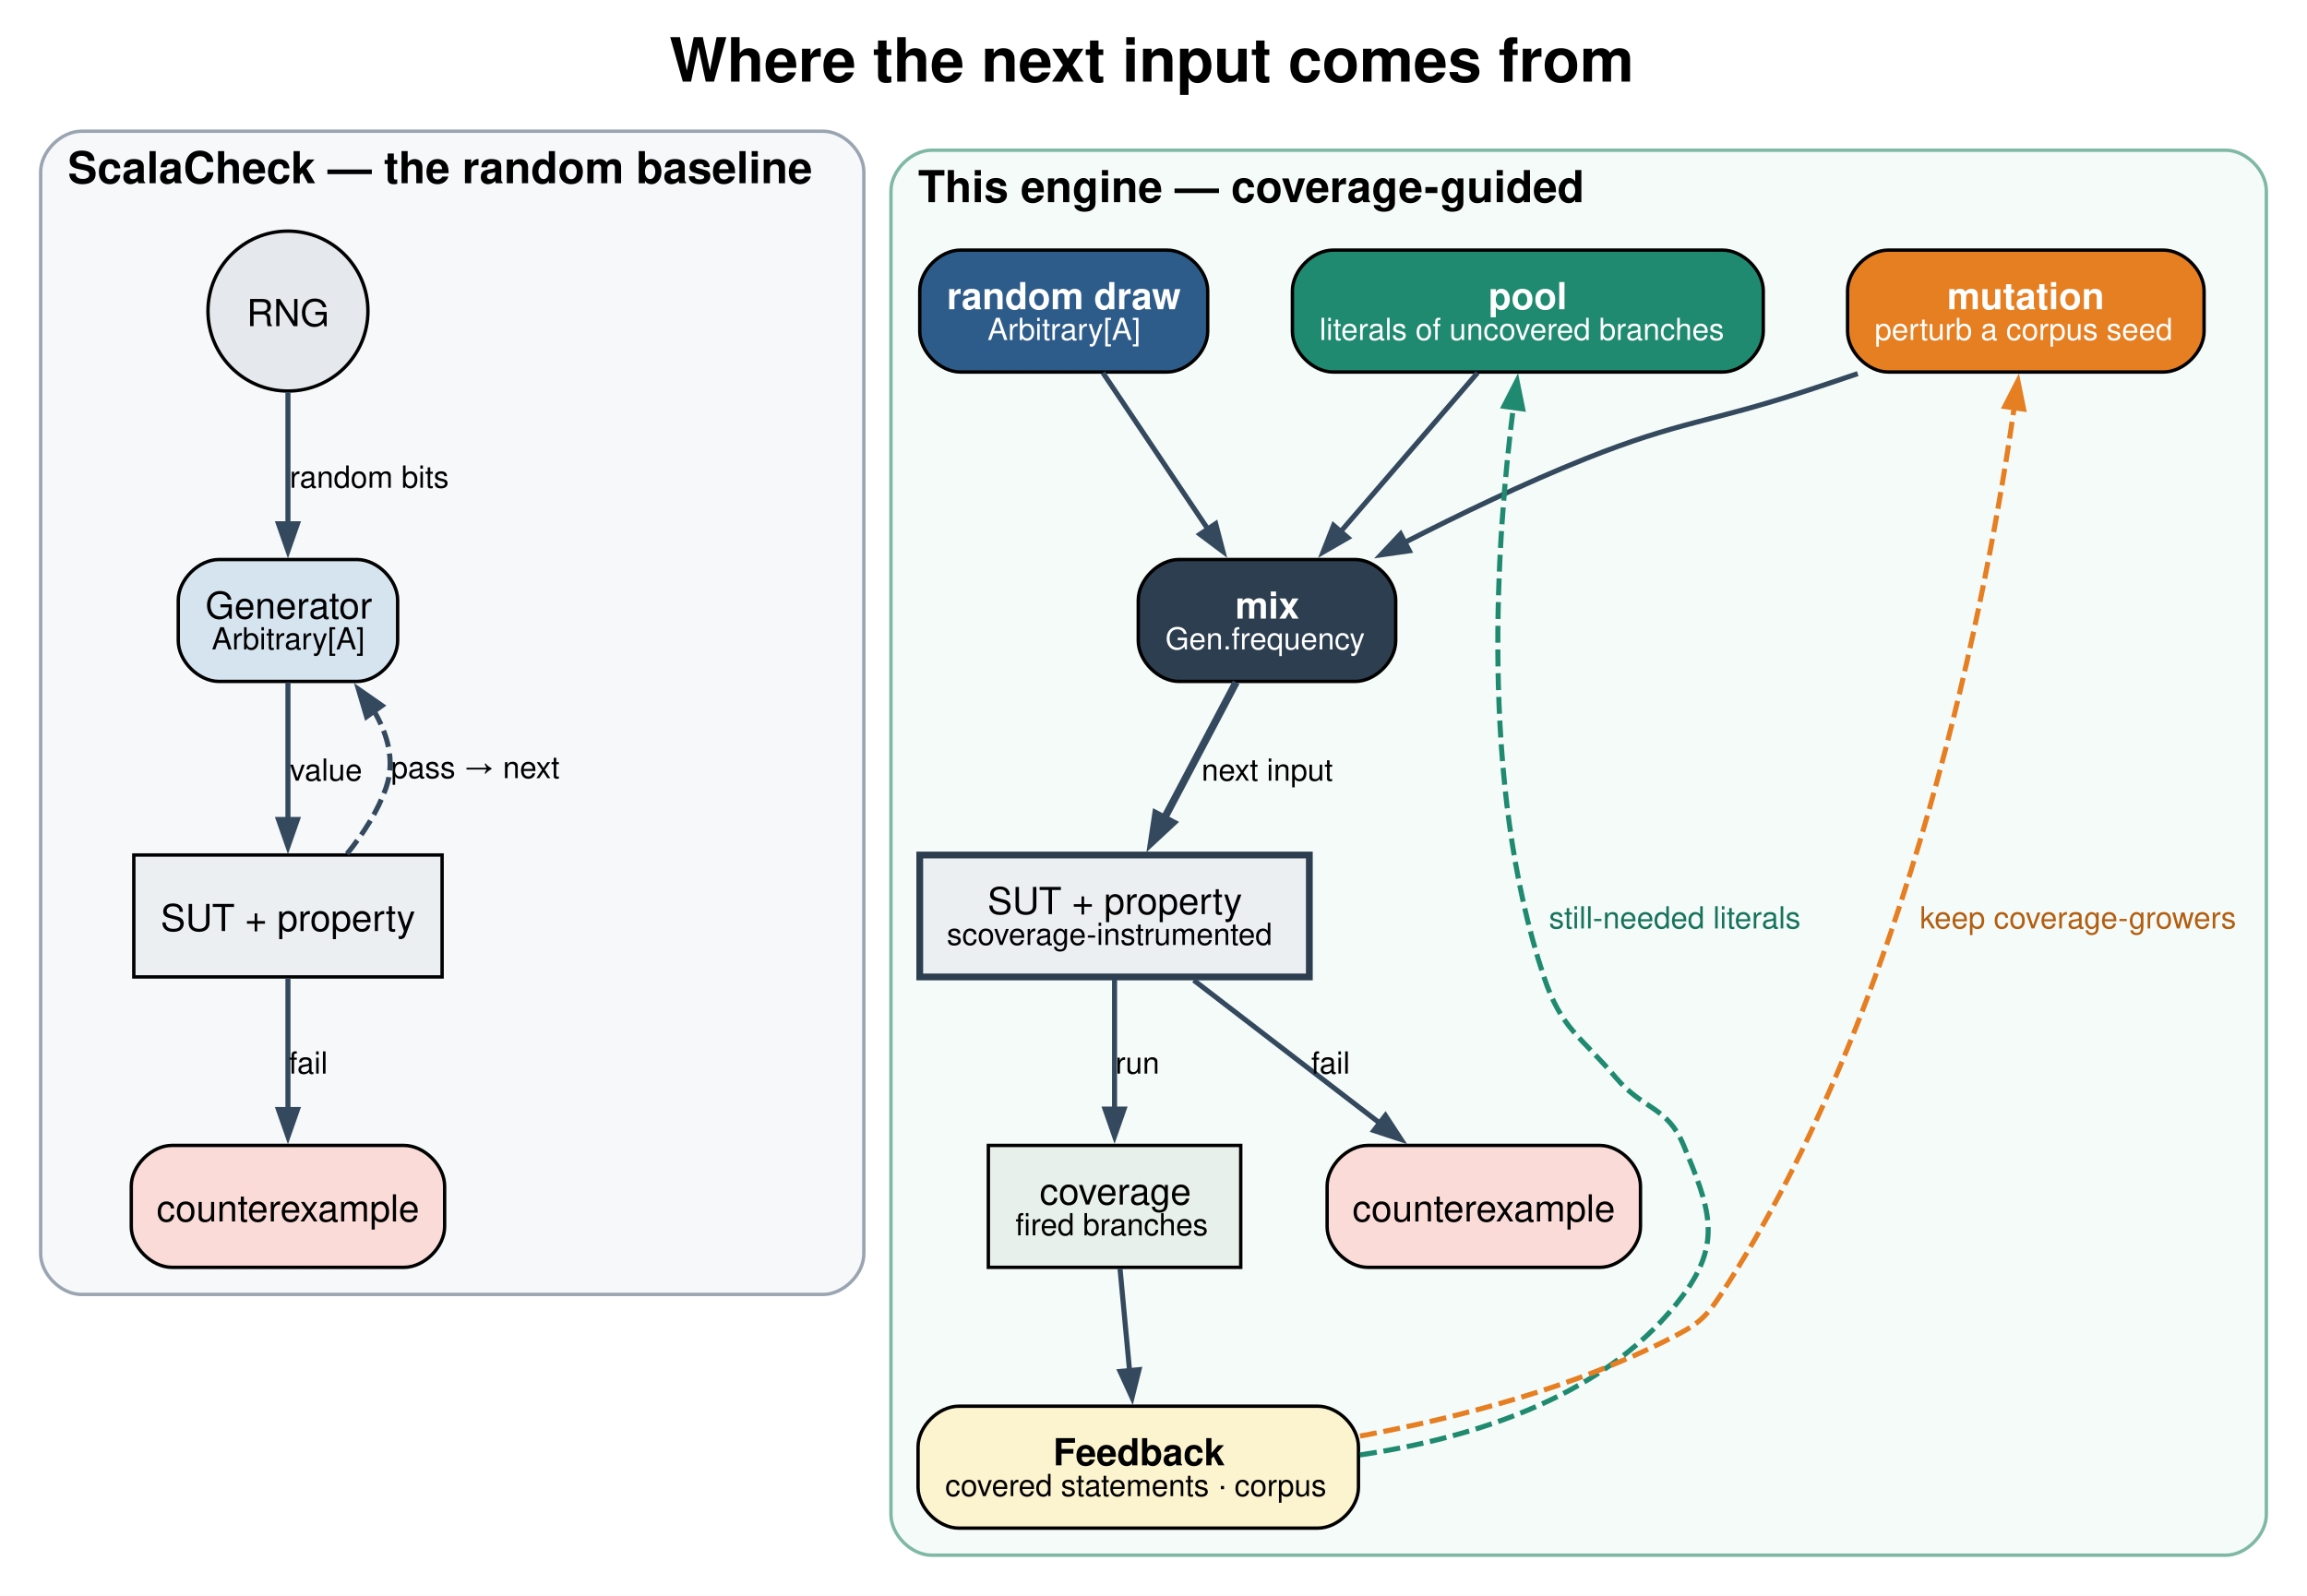
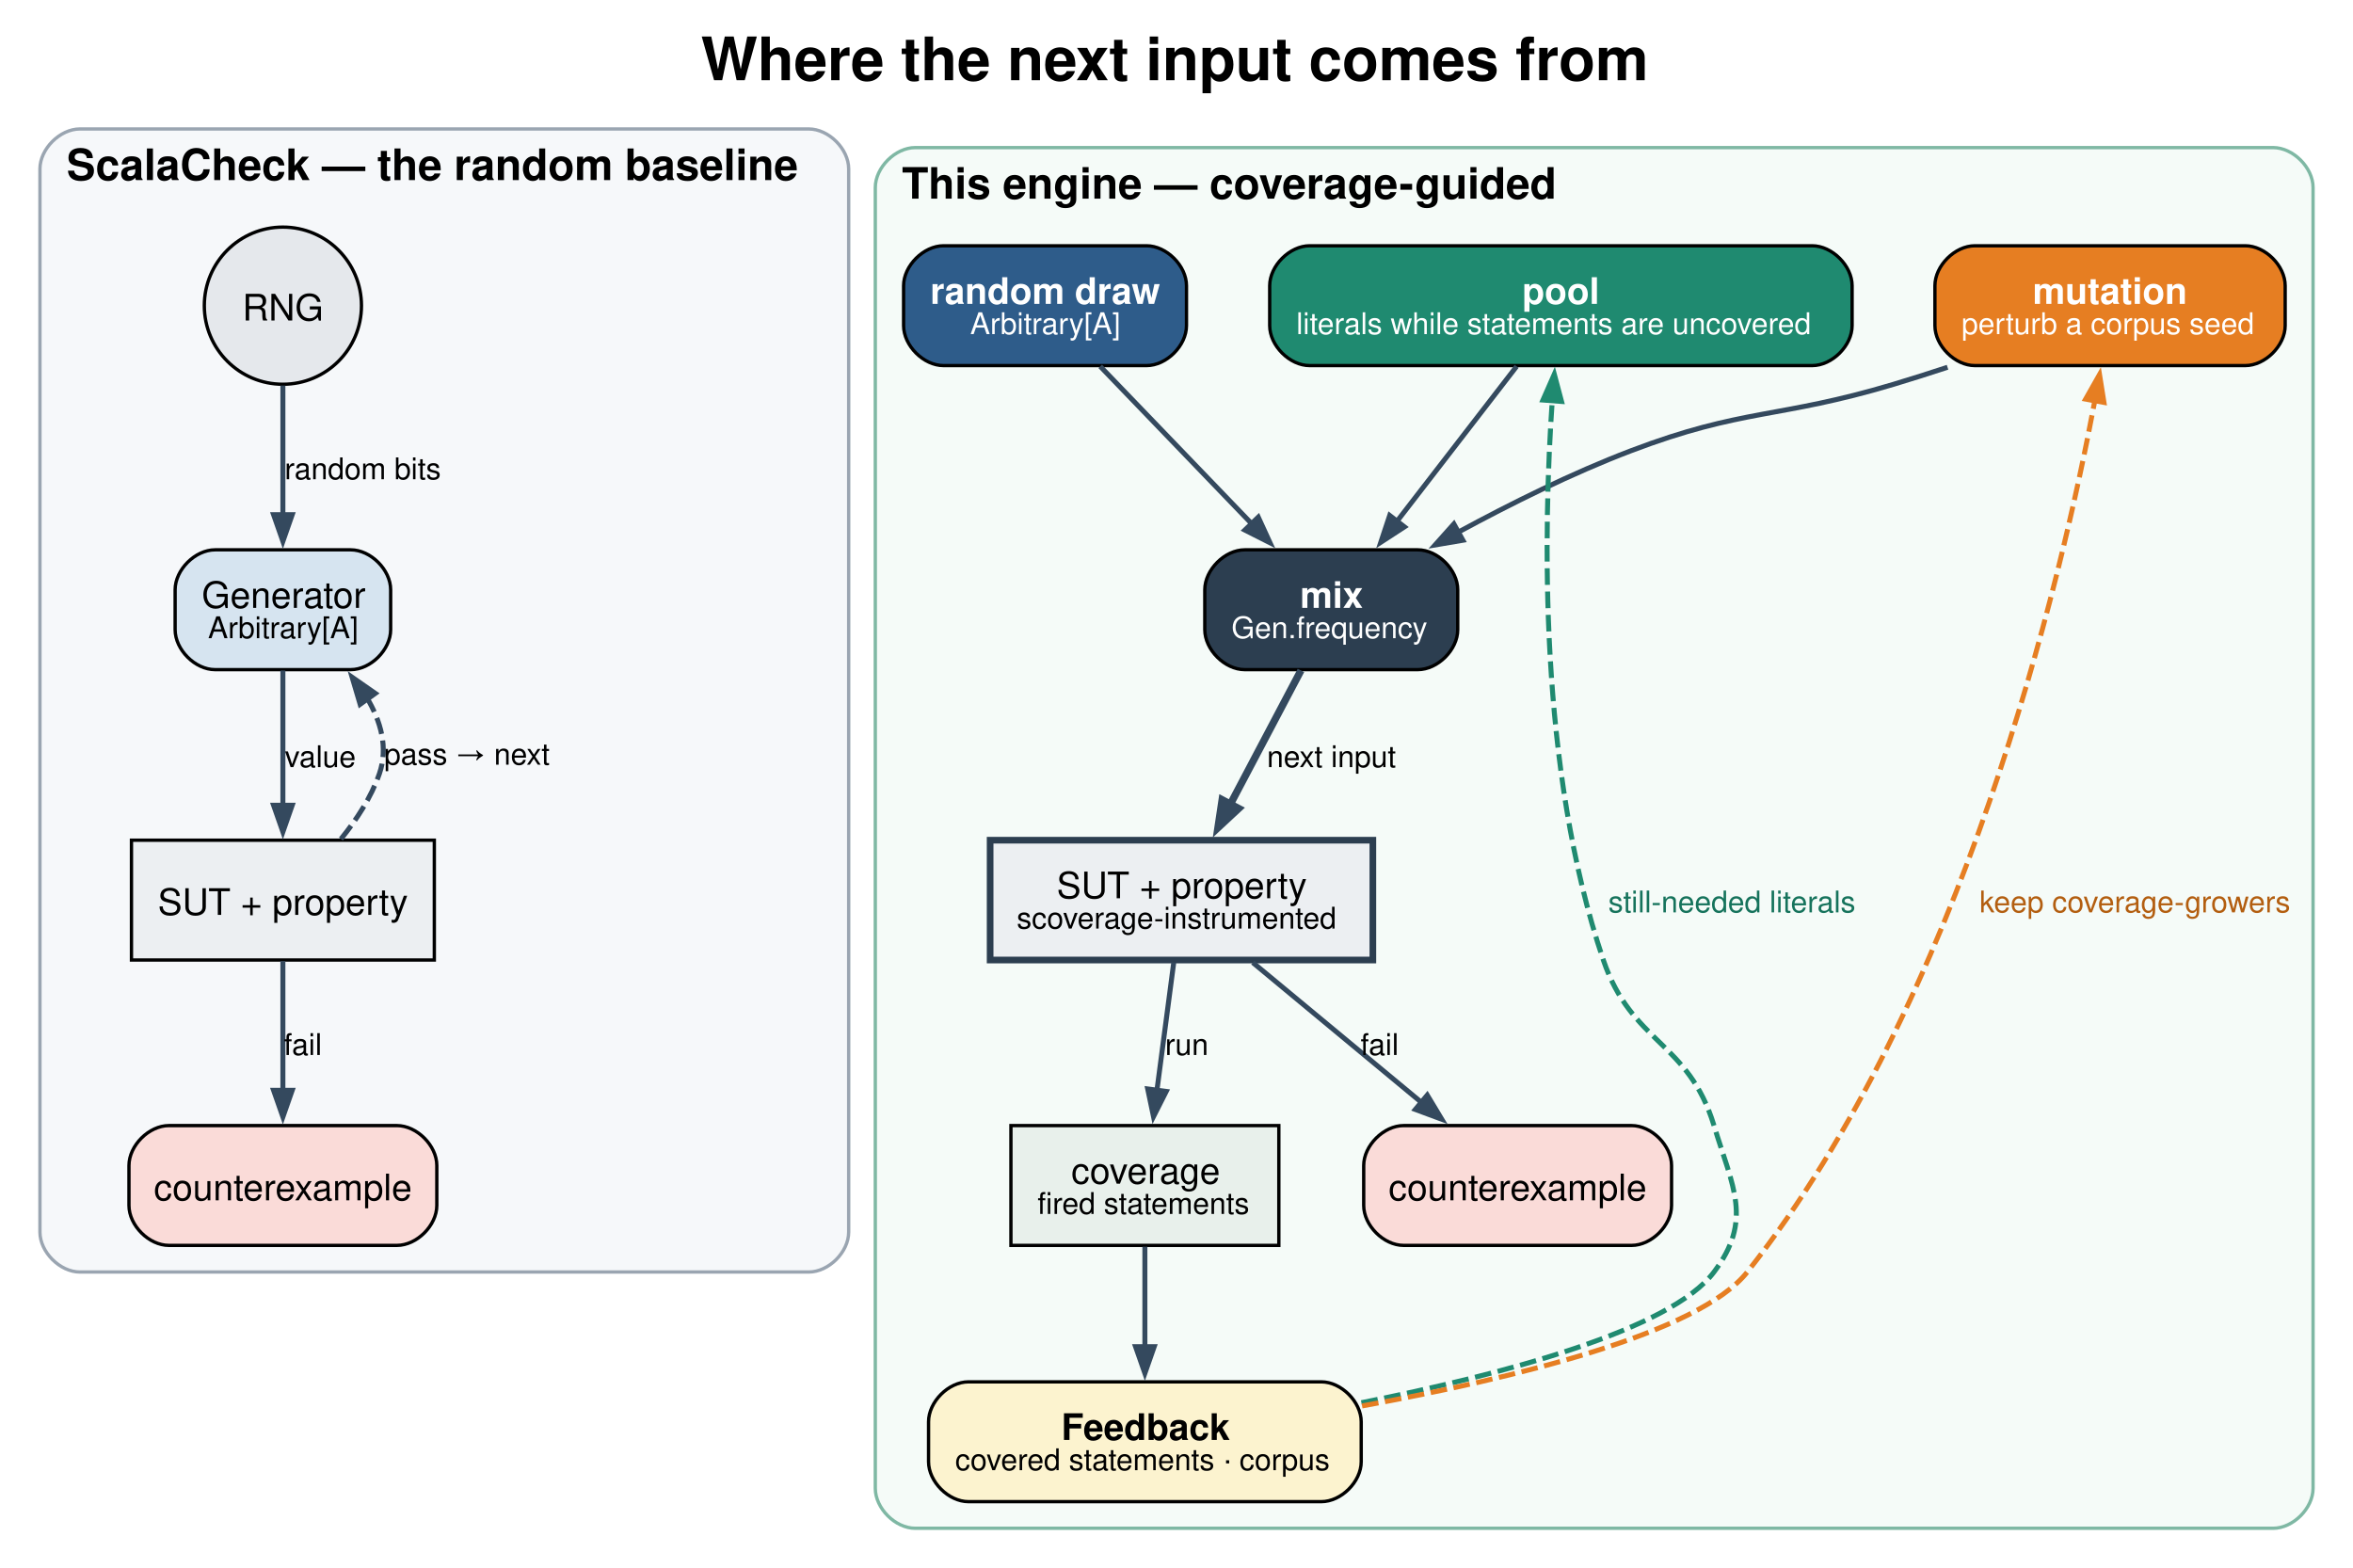
- <svg xmlns="http://www.w3.org/2000/svg" width="681pt" height="471pt" viewBox="0.00 0.00 681.00 471.00">
+ <svg xmlns="http://www.w3.org/2000/svg" width="707pt" height="471pt" viewBox="0.00 0.00 707.00 471.00">
  <g id="graph0" class="graph" transform="scale(1 1) rotate(0) translate(4 467.21)">
-     <polygon fill="white" stroke="none" points="-4,4 -4,-467.21 677,-467.21 677,4 -4,4" />
-     <text xml:space="preserve" text-anchor="start" x="193.62" y="-443.11" font-family="Helvetica,sans-Serif" font-weight="bold" font-size="18.00">Where the next input comes from</text>
+     <polygon fill="white" stroke="none" points="-4,4 -4,-467.21 703,-467.21 703,4 -4,4" />
+     <text xml:space="preserve" text-anchor="start" x="206.62" y="-443.11" font-family="Helvetica,sans-Serif" font-weight="bold" font-size="18.00">Where the next input comes from</text>
    <g id="clust1" class="cluster">
      <path fill="#f6f8fa" stroke="#9aa5b1" d="M20,-85C20,-85 239,-85 239,-85 245,-85 251,-91 251,-97 251,-97 251,-416.46 251,-416.46 251,-422.46 245,-428.46 239,-428.46 239,-428.46 20,-428.46 20,-428.46 14,-428.46 8,-422.46 8,-416.46 8,-416.46 8,-97 8,-97 8,-91 14,-85 20,-85" />
      <text xml:space="preserve" text-anchor="start" x="16" y="-413.11" font-family="Helvetica,sans-Serif" font-weight="bold" font-size="13.00">ScalaCheck — the random baseline</text>
    </g>
    <g id="clust2" class="cluster">
-       <path fill="#f5fbf8" stroke="#7fb8a4" d="M271,-8C271,-8 653,-8 653,-8 659,-8 665,-14 665,-20 665,-20 665,-410.86 665,-410.86 665,-416.86 659,-422.86 653,-422.86 653,-422.86 271,-422.86 271,-422.86 265,-422.86 259,-416.86 259,-410.86 259,-410.86 259,-20 259,-20 259,-14 265,-8 271,-8" />
+       <path fill="#f5fbf8" stroke="#7fb8a4" d="M271,-8C271,-8 679,-8 679,-8 685,-8 691,-14 691,-20 691,-20 691,-410.86 691,-410.86 691,-416.86 685,-422.86 679,-422.86 679,-422.86 271,-422.86 271,-422.86 265,-422.86 259,-416.86 259,-410.86 259,-410.86 259,-20 259,-20 259,-14 265,-8 271,-8" />
      <text xml:space="preserve" text-anchor="start" x="267" y="-407.51" font-family="Helvetica,sans-Serif" font-weight="bold" font-size="13.00">This engine — coverage-guided</text>
    </g>
    <g id="node1" class="node">
      <ellipse fill="#e5e8ec" stroke="black" cx="81" cy="-375.36" rx="23.61" ry="23.61" />
      <text xml:space="preserve" text-anchor="middle" x="81" y="-370.91" font-family="Helvetica,sans-Serif" font-size="11.00">RNG</text>
    </g>
    <g id="node2" class="node">
      <path fill="#d6e4f0" stroke="black" d="M101.38,-302C101.38,-302 60.62,-302 60.62,-302 54.62,-302 48.62,-296 48.62,-290 48.62,-290 48.62,-278 48.62,-278 48.62,-272 54.62,-266 60.62,-266 60.62,-266 101.38,-266 101.38,-266 107.38,-266 113.38,-272 113.38,-278 113.38,-278 113.38,-290 113.38,-290 113.38,-296 107.38,-302 101.38,-302" />
      <text xml:space="preserve" text-anchor="start" x="56.62" y="-284.55" font-family="Helvetica,sans-Serif" font-size="11.00">Generator</text>
      <text xml:space="preserve" text-anchor="start" x="58.5" y="-275.45" font-family="Helvetica,sans-Serif" font-size="9.00">Arbitrary[A]</text>
    </g>
    <g id="edge1" class="edge">
      <path fill="none" stroke="#34495e" stroke-width="1.5" d="M81,-351.35C81,-339.51 81,-324.99 81,-312.56" />
      <polygon fill="#34495e" stroke="#34495e" stroke-width="1.5" points="83.8,-312.56 81,-304.56 78.2,-312.56 83.8,-312.56" />
      <text xml:space="preserve" text-anchor="middle" x="105" y="-323.2" font-family="Helvetica,sans-Serif" font-size="9.00">random bits</text>
    </g>
    <g id="node3" class="node">
      <polygon fill="#eceff2" stroke="black" points="126.5,-214.75 35.5,-214.75 35.5,-178.75 126.5,-178.75 126.5,-214.75" />
      <text xml:space="preserve" text-anchor="middle" x="81" y="-192.3" font-family="Helvetica,sans-Serif" font-size="11.00">SUT + property</text>
    </g>
    <g id="edge2" class="edge">
      <path fill="none" stroke="#34495e" stroke-width="1.5" d="M81,-265.75C81,-254.08 81,-238.42 81,-225.07" />
      <polygon fill="#34495e" stroke="#34495e" stroke-width="1.5" points="83.8,-225.25 81,-217.25 78.2,-225.25 83.8,-225.25" />
      <text xml:space="preserve" text-anchor="middle" x="92.25" y="-236.7" font-family="Helvetica,sans-Serif" font-size="9.00">value</text>
    </g>
    <g id="edge4" class="edge">
      <path fill="none" stroke="#34495e" stroke-width="1.5" stroke-dasharray="5,2" d="M98.44,-215.11C103.12,-220.88 107.55,-227.65 110,-234.75 112.7,-242.59 110.43,-250.52 106.19,-257.64" />
      <polygon fill="#34495e" stroke="#34495e" stroke-width="1.5" points="104.21,-255.59 101.8,-263.72 108.76,-258.87 104.21,-255.59" />
      <text xml:space="preserve" text-anchor="middle" x="136.3" y="-237.45" font-family="Helvetica,sans-Serif" font-size="9.00">pass → next</text>
    </g>
    <g id="node4" class="node">
      <path fill="#fadbd8" stroke="black" d="M115.25,-129C115.25,-129 46.75,-129 46.75,-129 40.75,-129 34.75,-123 34.75,-117 34.75,-117 34.75,-105 34.75,-105 34.75,-99 40.75,-93 46.75,-93 46.75,-93 115.25,-93 115.25,-93 121.25,-93 127.25,-99 127.25,-105 127.25,-105 127.25,-117 127.25,-117 127.25,-123 121.25,-129 115.25,-129" />
      <text xml:space="preserve" text-anchor="middle" x="81" y="-106.55" font-family="Helvetica,sans-Serif" font-size="11.00">counterexample</text>
    </g>
    <g id="edge3" class="edge">
      <path fill="none" stroke="#34495e" stroke-width="1.5" d="M81,-178.4C81,-167.17 81,-152.31 81,-139.49" />
      <polygon fill="#34495e" stroke="#34495e" stroke-width="1.5" points="83.8,-139.6 81,-131.6 78.2,-139.6 83.8,-139.6" />
      <text xml:space="preserve" text-anchor="middle" x="87" y="-150.2" font-family="Helvetica,sans-Serif" font-size="9.00">fail</text>
    </g>
    <g id="node5" class="node">
      <path fill="#2e5c8a" stroke="black" d="M340.5,-393.36C340.5,-393.36 279.5,-393.36 279.5,-393.36 273.5,-393.36 267.5,-387.36 267.5,-381.36 267.5,-381.36 267.5,-369.36 267.5,-369.36 267.5,-363.36 273.5,-357.36 279.5,-357.36 279.5,-357.36 340.5,-357.36 340.5,-357.36 346.5,-357.36 352.5,-363.36 352.5,-369.36 352.5,-369.36 352.5,-381.36 352.5,-381.36 352.5,-387.36 346.5,-393.36 340.5,-393.36" />
      <text xml:space="preserve" text-anchor="start" x="275.5" y="-375.91" font-family="Helvetica,sans-Serif" font-weight="bold" font-size="11.00" fill="white">random draw</text>
      <text xml:space="preserve" text-anchor="start" x="287.5" y="-366.81" font-family="Helvetica,sans-Serif" font-size="9.00" fill="white">Arbitrary[A]</text>
    </g>
    <g id="node8" class="node">
-       <path fill="#2c3e50" stroke="black" d="M396,-302C396,-302 344,-302 344,-302 338,-302 332,-296 332,-290 332,-290 332,-278 332,-278 332,-272 338,-266 344,-266 344,-266 396,-266 396,-266 402,-266 408,-272 408,-278 408,-278 408,-290 408,-290 408,-296 402,-302 396,-302" />
-       <text xml:space="preserve" text-anchor="start" x="360.62" y="-284.55" font-family="Helvetica,sans-Serif" font-weight="bold" font-size="11.00" fill="white">mix</text>
-       <text xml:space="preserve" text-anchor="start" x="340" y="-275.45" font-family="Helvetica,sans-Serif" font-size="9.00" fill="white">Gen.frequency</text>
+       <path fill="#2c3e50" stroke="black" d="M422,-302C422,-302 370,-302 370,-302 364,-302 358,-296 358,-290 358,-290 358,-278 358,-278 358,-272 364,-266 370,-266 370,-266 422,-266 422,-266 428,-266 434,-272 434,-278 434,-278 434,-290 434,-290 434,-296 428,-302 422,-302" />
+       <text xml:space="preserve" text-anchor="start" x="386.62" y="-284.55" font-family="Helvetica,sans-Serif" font-weight="bold" font-size="11.00" fill="white">mix</text>
+       <text xml:space="preserve" text-anchor="start" x="366" y="-275.45" font-family="Helvetica,sans-Serif" font-size="9.00" fill="white">Gen.frequency</text>
    </g>
    <g id="edge5" class="edge">
-       <path fill="none" stroke="#34495e" stroke-width="1.5" d="M321.57,-357.13C330.39,-343.99 342.69,-325.67 352.69,-310.78" />
-       <polygon fill="#34495e" stroke="#34495e" stroke-width="1.5" points="354.86,-312.57 357,-304.37 350.21,-309.45 354.86,-312.57" />
+       <path fill="none" stroke="#34495e" stroke-width="1.5" d="M326.58,-357.13C339.58,-343.62 357.85,-324.64 372.38,-309.54" />
+       <polygon fill="#34495e" stroke="#34495e" stroke-width="1.5" points="374.07,-311.82 377.6,-304.12 370.04,-307.94 374.07,-311.82" />
    </g>
    <g id="node6" class="node">
-       <path fill="#1f8a70" stroke="black" d="M504.5,-393.36C504.5,-393.36 389.5,-393.36 389.5,-393.36 383.5,-393.36 377.5,-387.36 377.5,-381.36 377.5,-381.36 377.5,-369.36 377.5,-369.36 377.5,-363.36 383.5,-357.36 389.5,-357.36 389.5,-357.36 504.5,-357.36 504.5,-357.36 510.5,-357.36 516.5,-363.36 516.5,-369.36 516.5,-369.36 516.5,-381.36 516.5,-381.36 516.5,-387.36 510.5,-393.36 504.5,-393.36" />
-       <text xml:space="preserve" text-anchor="start" x="435.38" y="-375.91" font-family="Helvetica,sans-Serif" font-weight="bold" font-size="11.00" fill="white">pool</text>
-       <text xml:space="preserve" text-anchor="start" x="385.5" y="-366.81" font-family="Helvetica,sans-Serif" font-size="9.00" fill="white">literals of uncovered branches</text>
+       <path fill="#1f8a70" stroke="black" d="M540.5,-393.36C540.5,-393.36 389.5,-393.36 389.5,-393.36 383.5,-393.36 377.5,-387.36 377.5,-381.36 377.5,-381.36 377.5,-369.36 377.5,-369.36 377.5,-363.36 383.5,-357.36 389.5,-357.36 389.5,-357.36 540.5,-357.36 540.5,-357.36 546.5,-357.36 552.5,-363.36 552.5,-369.36 552.5,-369.36 552.5,-381.36 552.5,-381.36 552.5,-387.36 546.5,-393.36 540.5,-393.36" />
+       <text xml:space="preserve" text-anchor="start" x="453.38" y="-375.91" font-family="Helvetica,sans-Serif" font-weight="bold" font-size="11.00" fill="white">pool</text>
+       <text xml:space="preserve" text-anchor="start" x="385.5" y="-366.81" font-family="Helvetica,sans-Serif" font-size="9.00" fill="white">literals while statements are uncovered</text>
    </g>
    <g id="edge6" class="edge">
-       <path fill="none" stroke="#34495e" stroke-width="1.5" d="M432.15,-357.13C420.62,-343.74 404.45,-324.98 391.5,-309.95" />
-       <polygon fill="#34495e" stroke="#34495e" stroke-width="1.5" points="393.89,-308.43 386.55,-304.2 389.65,-312.09 393.89,-308.43" />
+       <path fill="none" stroke="#34495e" stroke-width="1.5" d="M451.7,-357.13C441.45,-343.86 427.14,-325.33 415.59,-310.37" />
+       <polygon fill="#34495e" stroke="#34495e" stroke-width="1.5" points="417.99,-308.9 410.89,-304.28 413.56,-312.32 417.99,-308.9" />
    </g>
    <g id="node7" class="node">
-       <path fill="#e67e22" stroke="black" d="M634.62,-393.36C634.62,-393.36 553.38,-393.36 553.38,-393.36 547.38,-393.36 541.38,-387.36 541.38,-381.36 541.38,-381.36 541.38,-369.36 541.38,-369.36 541.38,-363.36 547.38,-357.36 553.38,-357.36 553.38,-357.36 634.62,-357.36 634.62,-357.36 640.62,-357.36 646.62,-363.36 646.62,-369.36 646.62,-369.36 646.62,-381.36 646.62,-381.36 646.62,-387.36 640.62,-393.36 634.62,-393.36" />
-       <text xml:space="preserve" text-anchor="start" x="570.75" y="-375.91" font-family="Helvetica,sans-Serif" font-weight="bold" font-size="11.00" fill="white">mutation</text>
-       <text xml:space="preserve" text-anchor="start" x="549.38" y="-366.81" font-family="Helvetica,sans-Serif" font-size="9.00" fill="white">perturb a corpus seed</text>
+       <path fill="#e67e22" stroke="black" d="M670.62,-393.36C670.62,-393.36 589.38,-393.36 589.38,-393.36 583.38,-393.36 577.38,-387.36 577.38,-381.36 577.38,-381.36 577.38,-369.36 577.38,-369.36 577.38,-363.36 583.38,-357.36 589.38,-357.36 589.38,-357.36 670.62,-357.36 670.62,-357.36 676.62,-357.36 682.62,-363.36 682.62,-369.36 682.62,-369.36 682.62,-381.36 682.62,-381.36 682.62,-387.36 676.62,-393.36 670.62,-393.36" />
+       <text xml:space="preserve" text-anchor="start" x="606.75" y="-375.91" font-family="Helvetica,sans-Serif" font-weight="bold" font-size="11.00" fill="white">mutation</text>
+       <text xml:space="preserve" text-anchor="start" x="585.38" y="-366.81" font-family="Helvetica,sans-Serif" font-size="9.00" fill="white">perturb a corpus seed</text>
    </g>
    <g id="edge7" class="edge">
-       <path fill="none" stroke="#34495e" stroke-width="1.5" d="M544.38,-356.89C539.19,-355.13 534,-353.39 529,-351.75 500.28,-342.34 492.07,-342.96 464,-331.75 446.01,-324.56 426.75,-315.28 410.37,-306.89" />
-       <polygon fill="#34495e" stroke="#34495e" stroke-width="1.5" points="412.01,-304.58 403.62,-303.38 409.43,-309.55 412.01,-304.58" />
+       <path fill="none" stroke="#34495e" stroke-width="1.5" d="M581.17,-356.86C575.74,-355.07 570.26,-353.33 565,-351.75 530.31,-341.35 519.85,-344.63 486,-331.75 468.39,-325.05 449.78,-315.79 434.08,-307.27" />
+       <polygon fill="#34495e" stroke="#34495e" stroke-width="1.5" points="435.55,-304.88 427.19,-303.46 432.84,-309.78 435.55,-304.88" />
    </g>
    <g id="node9" class="node">
-       <polygon fill="#eceff2" stroke="#2c3e50" stroke-width="2" points="382.5,-214.75 267.5,-214.75 267.5,-178.75 382.5,-178.75 382.5,-214.75" />
-       <text xml:space="preserve" text-anchor="start" x="287.5" y="-197.3" font-family="Helvetica,sans-Serif" font-size="11.00">SUT + property</text>
-       <text xml:space="preserve" text-anchor="start" x="275.5" y="-188.2" font-family="Helvetica,sans-Serif" font-size="9.00">scoverage-instrumented</text>
+       <polygon fill="#eceff2" stroke="#2c3e50" stroke-width="2" points="408.5,-214.75 293.5,-214.75 293.5,-178.75 408.5,-178.75 408.5,-214.75" />
+       <text xml:space="preserve" text-anchor="start" x="313.5" y="-197.3" font-family="Helvetica,sans-Serif" font-size="11.00">SUT + property</text>
+       <text xml:space="preserve" text-anchor="start" x="301.5" y="-188.2" font-family="Helvetica,sans-Serif" font-size="9.00">scoverage-instrumented</text>
    </g>
    <g id="edge8" class="edge">
-       <path fill="none" stroke="#34495e" stroke-width="2.2" d="M360.89,-265.75C354.75,-254.12 346.52,-238.52 339.49,-225.2" />
-       <polygon fill="#34495e" stroke="#34495e" stroke-width="2.2" points="342.17,-224.28 335.96,-218.51 337.22,-226.89 342.17,-224.28" />
-       <text xml:space="preserve" text-anchor="middle" x="370.07" y="-236.7" font-family="Helvetica,sans-Serif" font-size="9.00">next input</text>
+       <path fill="none" stroke="#34495e" stroke-width="2.2" d="M386.89,-265.75C380.75,-254.12 372.52,-238.52 365.49,-225.2" />
+       <polygon fill="#34495e" stroke="#34495e" stroke-width="2.2" points="368.17,-224.28 361.96,-218.51 363.22,-226.89 368.17,-224.28" />
+       <text xml:space="preserve" text-anchor="middle" x="396.07" y="-236.7" font-family="Helvetica,sans-Serif" font-size="9.00">next input</text>
    </g>
    <g id="node10" class="node">
-       <polygon fill="#e8f0eb" stroke="black" points="362.25,-129 287.75,-129 287.75,-93 362.25,-93 362.25,-129" />
-       <text xml:space="preserve" text-anchor="start" x="302.88" y="-111.55" font-family="Helvetica,sans-Serif" font-size="11.00">coverage</text>
-       <text xml:space="preserve" text-anchor="start" x="295.75" y="-102.45" font-family="Helvetica,sans-Serif" font-size="9.00">fired branches</text>
+       <polygon fill="#e8f0eb" stroke="black" points="380.25,-129 299.75,-129 299.75,-93 380.25,-93 380.25,-129" />
+       <text xml:space="preserve" text-anchor="start" x="317.88" y="-111.55" font-family="Helvetica,sans-Serif" font-size="11.00">coverage</text>
+       <text xml:space="preserve" text-anchor="start" x="307.75" y="-102.45" font-family="Helvetica,sans-Serif" font-size="9.00">fired statements</text>
    </g>
    <g id="edge10" class="edge">
-       <path fill="none" stroke="#34495e" stroke-width="1.5" d="M325,-177.99C325,-166.81 325,-152.15 325,-139.49" />
-       <polygon fill="#34495e" stroke="#34495e" stroke-width="1.5" points="327.8,-139.72 325,-131.72 322.2,-139.72 327.8,-139.72" />
-       <text xml:space="preserve" text-anchor="middle" x="331.75" y="-150.2" font-family="Helvetica,sans-Serif" font-size="9.00">run</text>
+       <path fill="none" stroke="#34495e" stroke-width="1.5" d="M348.67,-177.99C347.2,-166.81 345.27,-152.15 343.61,-139.49" />
+       <polygon fill="#34495e" stroke="#34495e" stroke-width="1.5" points="346.41,-139.27 342.59,-131.7 340.85,-140 346.41,-139.27" />
+       <text xml:space="preserve" text-anchor="middle" x="352.58" y="-150.2" font-family="Helvetica,sans-Serif" font-size="9.00">run</text>
    </g>
    <g id="node12" class="node">
-       <path fill="#fadbd8" stroke="black" d="M468.25,-129C468.25,-129 399.75,-129 399.75,-129 393.75,-129 387.75,-123 387.75,-117 387.75,-117 387.75,-105 387.75,-105 387.75,-99 393.75,-93 399.75,-93 399.75,-93 468.25,-93 468.25,-93 474.25,-93 480.25,-99 480.25,-105 480.25,-105 480.25,-117 480.25,-117 480.25,-123 474.25,-129 468.25,-129" />
-       <text xml:space="preserve" text-anchor="middle" x="434" y="-106.55" font-family="Helvetica,sans-Serif" font-size="11.00">counterexample</text>
+       <path fill="#fadbd8" stroke="black" d="M486.25,-129C486.25,-129 417.75,-129 417.75,-129 411.75,-129 405.75,-123 405.75,-117 405.75,-117 405.75,-105 405.75,-105 405.75,-99 411.75,-93 417.75,-93 417.75,-93 486.25,-93 486.25,-93 492.25,-93 498.25,-99 498.25,-105 498.25,-105 498.25,-117 498.25,-117 498.25,-123 492.25,-129 486.25,-129" />
+       <text xml:space="preserve" text-anchor="middle" x="452" y="-106.55" font-family="Helvetica,sans-Serif" font-size="11.00">counterexample</text>
    </g>
    <g id="edge9" class="edge">
-       <path fill="none" stroke="#34495e" stroke-width="1.5" d="M348.38,-177.78C364.55,-165.36 386.21,-148.72 403.69,-135.28" />
-       <polygon fill="#34495e" stroke="#34495e" stroke-width="1.5" points="404.96,-137.84 409.6,-130.75 401.55,-133.4 404.96,-137.84" />
-       <text xml:space="preserve" text-anchor="middle" x="388.77" y="-150.2" font-family="Helvetica,sans-Serif" font-size="9.00">fail</text>
+       <path fill="none" stroke="#34495e" stroke-width="1.5" d="M372.42,-177.99C387.25,-165.69 407.15,-149.19 423.35,-135.76" />
+       <polygon fill="#34495e" stroke="#34495e" stroke-width="1.5" points="424.84,-138.16 429.21,-130.9 421.26,-133.85 424.84,-138.16" />
+       <text xml:space="preserve" text-anchor="middle" x="410.53" y="-150.2" font-family="Helvetica,sans-Serif" font-size="9.00">fail</text>
    </g>
    <g id="node11" class="node">
-       <path fill="#fcf3cf" stroke="black" d="M385,-52C385,-52 279,-52 279,-52 273,-52 267,-46 267,-40 267,-40 267,-28 267,-28 267,-22 273,-16 279,-16 279,-16 385,-16 385,-16 391,-16 397,-22 397,-28 397,-28 397,-40 397,-40 397,-46 391,-52 385,-52" />
-       <text xml:space="preserve" text-anchor="start" x="306.88" y="-34.55" font-family="Helvetica,sans-Serif" font-weight="bold" font-size="11.00">Feedback</text>
-       <text xml:space="preserve" text-anchor="start" x="275" y="-25.45" font-family="Helvetica,sans-Serif" font-size="9.00">covered statements · corpus</text>
+       <path fill="#fcf3cf" stroke="black" d="M393,-52C393,-52 287,-52 287,-52 281,-52 275,-46 275,-40 275,-40 275,-28 275,-28 275,-22 281,-16 287,-16 287,-16 393,-16 393,-16 399,-16 405,-22 405,-28 405,-28 405,-40 405,-40 405,-46 399,-52 393,-52" />
+       <text xml:space="preserve" text-anchor="start" x="314.88" y="-34.55" font-family="Helvetica,sans-Serif" font-weight="bold" font-size="11.00">Feedback</text>
+       <text xml:space="preserve" text-anchor="start" x="283" y="-25.45" font-family="Helvetica,sans-Serif" font-size="9.00">covered statements · corpus</text>
    </g>
    <g id="edge11" class="edge">
-       <path fill="none" stroke="#34495e" stroke-width="1.5" d="M326.62,-92.6C327.46,-83.61 328.51,-72.43 329.45,-62.32" />
-       <polygon fill="#34495e" stroke="#34495e" stroke-width="1.5" points="332.22,-62.79 330.17,-54.56 326.64,-62.27 332.22,-62.79" />
+       <path fill="none" stroke="#34495e" stroke-width="1.5" d="M340,-92.6C340,-83.61 340,-72.43 340,-62.32" />
+       <polygon fill="#34495e" stroke="#34495e" stroke-width="1.5" points="342.8,-62.57 340,-54.57 337.2,-62.57 342.8,-62.57" />
    </g>
    <g id="edge12" class="edge">
-       <path fill="none" stroke="#1f8a70" stroke-width="1.5" stroke-dasharray="5,2" d="M397.47,-37.61C431.79,-42.73 471.13,-55.31 493,-85 504.6,-100.75 500.48,-110.93 493,-129 488.19,-140.61 481.13,-139.41 473,-149 462.5,-161.4 456.9,-163.34 451.75,-178.75 432.57,-236.18 437.8,-308.46 442.74,-347.08" />
-       <polygon fill="#1f8a70" stroke="#1f8a70" stroke-width="1.5" points="439.94,-347.24 443.8,-354.78 445.48,-346.48 439.94,-347.24" />
-       <text xml:space="preserve" text-anchor="middle" x="490.38" y="-193.07" font-family="Helvetica,sans-Serif" font-size="9.00" fill="#16735c">still-needed literals</text>
+       <path fill="none" stroke="#1f8a70" stroke-width="1.5" stroke-dasharray="5,2" d="M405.06,-45.73C447.73,-54.25 497.97,-67.61 511,-85 522.73,-100.65 516.68,-110.29 511,-129 503.28,-154.45 486.3,-153.57 477.75,-178.75 458.26,-236.19 459.73,-308.47 462.42,-347.08" />
+       <polygon fill="#1f8a70" stroke="#1f8a70" stroke-width="1.5" points="459.61,-347.01 463.02,-354.77 465.19,-346.58 459.61,-347.01" />
+       <text xml:space="preserve" text-anchor="middle" x="516.38" y="-193.07" font-family="Helvetica,sans-Serif" font-size="9.00" fill="#16735c">still-needed literals</text>
    </g>
    <g id="edge13" class="edge">
-       <path fill="none" stroke="#e67e22" stroke-width="1.5" stroke-dasharray="5,2" d="M397.48,-43.18C426.64,-48.61 460.7,-57.53 489,-72 496.85,-76.02 499.17,-77.62 504,-85 560.01,-170.65 582.87,-293.22 590.61,-347.14" />
-       <polygon fill="#e67e22" stroke="#e67e22" stroke-width="1.5" points="587.79,-347.18 591.66,-354.72 593.34,-346.42 587.79,-347.18" />
-       <text xml:space="preserve" text-anchor="middle" x="609.4" y="-193.07" font-family="Helvetica,sans-Serif" font-size="9.00" fill="#b35e10">keep coverage-growers</text>
+       <path fill="none" stroke="#e67e22" stroke-width="1.5" stroke-dasharray="5,2" d="M405.26,-44.76C451,-53.06 506.45,-66.58 521,-85 585.9,-167.13 615.17,-292.03 625.44,-346.89" />
+       <polygon fill="#e67e22" stroke="#e67e22" stroke-width="1.5" points="622.66,-347.28 626.84,-354.66 628.17,-346.29 622.66,-347.28" />
+       <text xml:space="preserve" text-anchor="middle" x="637.47" y="-193.07" font-family="Helvetica,sans-Serif" font-size="9.00" fill="#b35e10">keep coverage-growers</text>
    </g>
  </g>
</svg>
